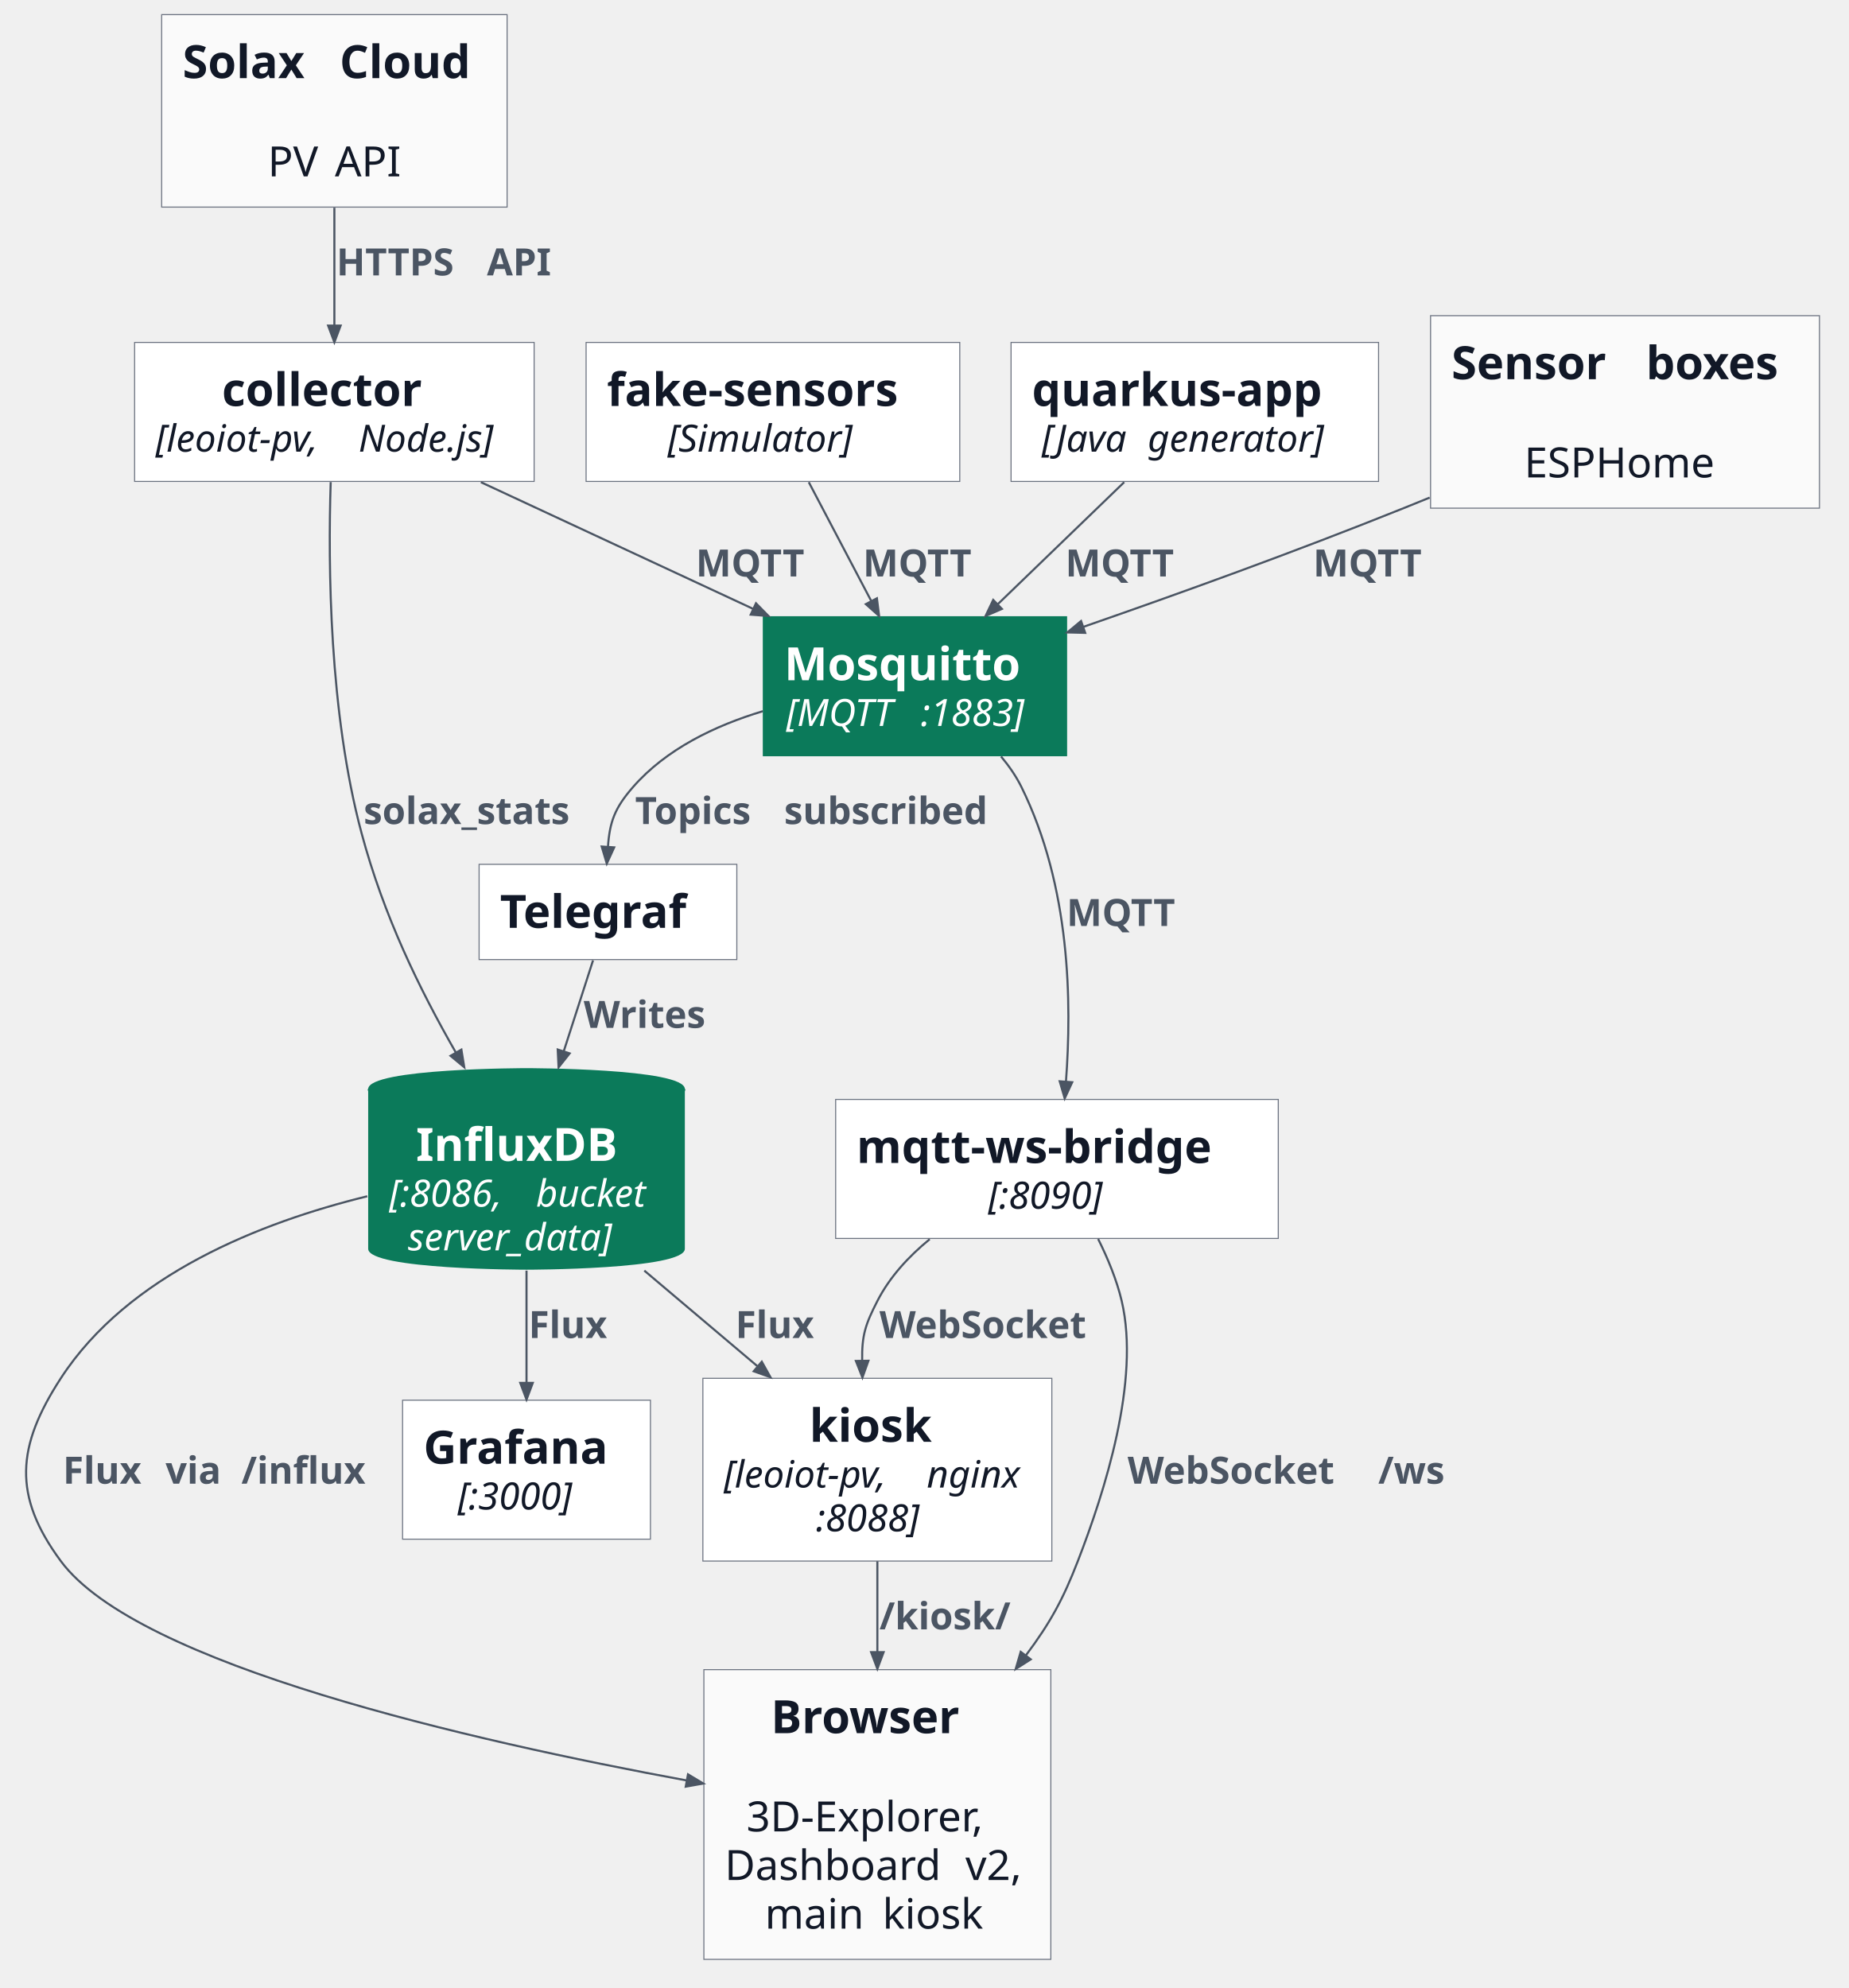
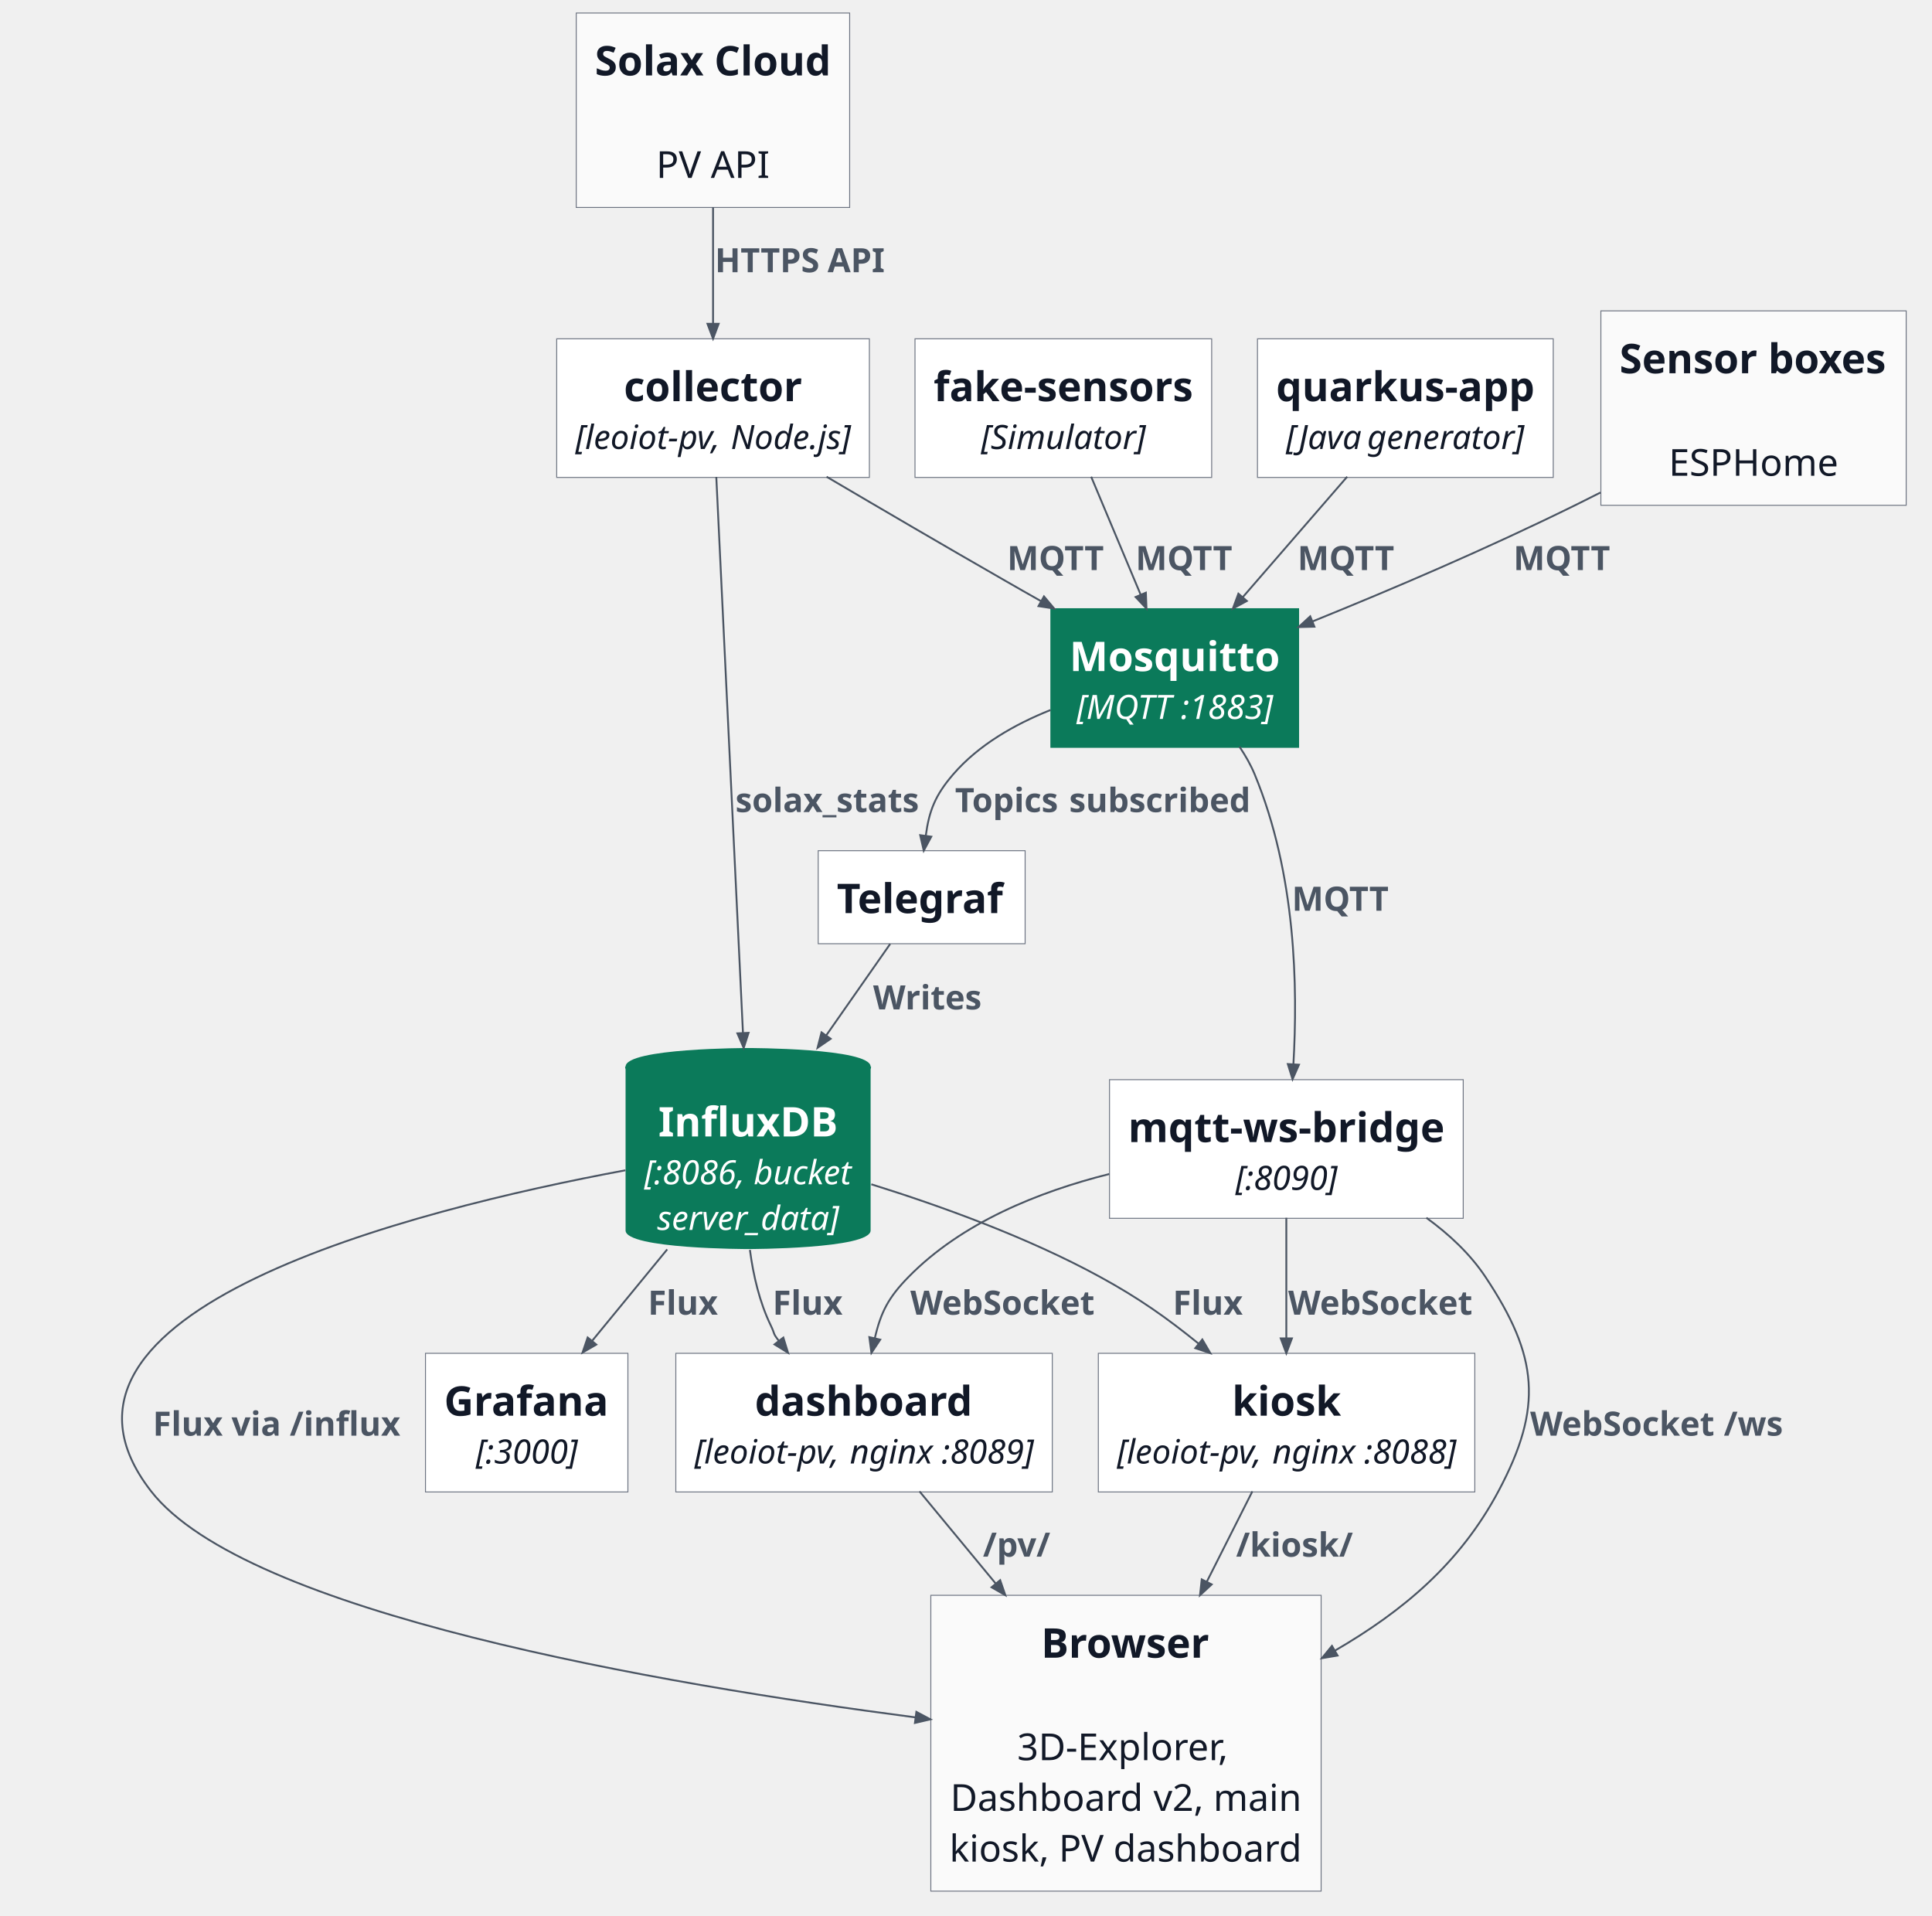
- <svg xmlns="http://www.w3.org/2000/svg" version="1.1" data-diagram-type="DESCRIPTION" style="width:885px;height:952px;" width="885px" height="952px" viewBox="0 0 885 952" zoomAndPan="magnify" preserveAspectRatio="none" contentStyleType="text/css">
+ <svg xmlns="http://www.w3.org/2000/svg" version="1.1" data-diagram-type="DESCRIPTION" style="width:1038px;height:1029px;" width="1038px" height="1029px" viewBox="0 0 1038 1029" zoomAndPan="magnify" preserveAspectRatio="none" contentStyleType="text/css">
  <defs />
  <g font-family="sans-serif" lengthAdjust="spacing">
    <g class="entity" data-qualified-name="sensors" id="ent0001" data-source-line="212">
-       <rect x="685" y="151.17" width="186.214" height="92.172" fill="#FAFAFA" style="stroke:#6B7280;stroke-width:0.5;" />
-       <text x="695" y="181.591" fill="#111827" font-size="22" textLength="85.486" font-weight="700">Sensor</text>
-       <text x="780.486" y="181.591" fill="#111827" font-size="22" font-weight="700"> </text>
-       <text x="788.146" y="181.591" fill="#111827" font-size="22" textLength="73.068" font-weight="700">boxes</text>
-       <text x="774.928" y="205.344" fill="#111827" font-size="20"> </text>
-       <text x="729.879" y="228.625" fill="#111827" font-size="20" textLength="96.455">ESPHome</text>
+       <rect x="860.1" y="167" width="164.034" height="104.444" fill="#FAFAFA" style="stroke:#6B7280;stroke-width:0.5;" />
+       <text x="870.1" y="200.518" fill="#111827" font-size="22" textLength="74.118" font-weight="700">Sensor</text>
+       <text x="944.218" y="200.518" fill="#111827" font-size="22" font-weight="700"> </text>
+       <text x="949.938" y="200.518" fill="#111827" font-size="22" textLength="64.196" font-weight="700">boxes</text>
+       <text x="939.517" y="228.344" fill="#111827" font-size="20"> </text>
+       <text x="896.567" y="255.584" fill="#111827" font-size="20" textLength="91.1">ESPHome</text>
    </g>
    <g class="entity" data-qualified-name="fake" id="ent0002" data-source-line="71">
-       <rect x="280.64" y="163.98" width="178.931" height="66.563" fill="#FFF" style="stroke:#6B7280;stroke-width:0.5;" />
-       <text x="290.64" y="194.401" fill="#111827" font-size="22" textLength="158.931" font-weight="700">fake-sensors</text>
-       <text x="319.647" y="216.297" fill="#111827" font-size="18" textLength="100.916" font-style="italic">[Simulator]</text>
+       <rect x="491.6" y="182" width="159.392" height="74.48" fill="#FFF" style="stroke:#6B7280;stroke-width:0.5;" />
+       <text x="501.6" y="215.518" fill="#111827" font-size="22" textLength="139.392" font-weight="700">fake-sensors</text>
+       <text x="527.052" y="241.206" fill="#111827" font-size="18" textLength="88.487" font-style="italic">[Simulator]</text>
    </g>
    <g class="entity" data-qualified-name="quarkus" id="ent0003" data-source-line="71">
-       <rect x="484.13" y="163.98" width="175.966" height="66.563" fill="#FFF" style="stroke:#6B7280;stroke-width:0.5;" />
-       <text x="494.13" y="194.401" fill="#111827" font-size="22" textLength="155.966" font-weight="700">quarkus-app</text>
-       <text x="498.777" y="216.297" fill="#111827" font-size="18" textLength="45.044" font-style="italic">[Java</text>
-       <text x="543.821" y="216.297" fill="#111827" font-size="18" font-style="italic"> </text>
-       <text x="549.543" y="216.297" fill="#111827" font-size="18" textLength="95.906" font-style="italic">generator]</text>
+       <rect x="675.6" y="182" width="158.908" height="74.48" fill="#FFF" style="stroke:#6B7280;stroke-width:0.5;" />
+       <text x="685.6" y="215.518" fill="#111827" font-size="22" textLength="138.908" font-weight="700">quarkus-app</text>
+       <text x="690.876" y="241.206" fill="#111827" font-size="18" textLength="38.988" font-style="italic">[Java</text>
+       <text x="729.863" y="241.206" fill="#111827" font-size="18" font-style="italic"> </text>
+       <text x="734.543" y="241.206" fill="#111827" font-size="18" textLength="84.689" font-style="italic">generator]</text>
    </g>
    <g class="entity" data-qualified-name="solaxcloud" id="ent0004" data-source-line="212">
-       <rect x="77.41" y="7" width="165.406" height="92.172" fill="#FAFAFA" style="stroke:#6B7280;stroke-width:0.5;" />
-       <text x="87.41" y="37.421" fill="#111827" font-size="22" textLength="67.536" font-weight="700">Solax</text>
-       <text x="154.946" y="37.421" fill="#111827" font-size="22" font-weight="700"> </text>
-       <text x="162.605" y="37.421" fill="#111827" font-size="22" textLength="70.211" font-weight="700">Cloud</text>
-       <text x="156.934" y="61.174" fill="#111827" font-size="20"> </text>
-       <text x="128.243" y="84.455" fill="#111827" font-size="20" textLength="25.742">PV</text>
-       <text x="153.985" y="84.455" fill="#111827" font-size="20"> </text>
-       <text x="160.343" y="84.455" fill="#111827" font-size="20" textLength="31.641">API</text>
+       <rect x="309.6" y="7" width="146.896" height="104.444" fill="#FAFAFA" style="stroke:#6B7280;stroke-width:0.5;" />
+       <text x="319.6" y="40.518" fill="#111827" font-size="22" textLength="58.454" font-weight="700">Solax</text>
+       <text x="378.054" y="40.518" fill="#111827" font-size="22" font-weight="700"> </text>
+       <text x="383.774" y="40.518" fill="#111827" font-size="22" textLength="62.722" font-weight="700">Cloud</text>
+       <text x="380.448" y="68.344" fill="#111827" font-size="20"> </text>
+       <text x="352.568" y="95.584" fill="#111827" font-size="20" textLength="24.1">PV</text>
+       <text x="376.668" y="95.584" fill="#111827" font-size="20"> </text>
+       <text x="381.868" y="95.584" fill="#111827" font-size="20" textLength="31.66">API</text>
    </g>
    <g class="entity" data-qualified-name="mosquitto" id="ent0005" data-source-line="71">
-       <rect x="365.51" y="295.34" width="145.2" height="66.563" fill="#0B7A5A" style="stroke:#0B7A5A;stroke-width:0.5;" />
-       <text x="375.51" y="325.761" fill="#FFF" font-size="22" textLength="125.2" font-weight="700">Mosquitto</text>
-       <text x="376.446" y="347.657" fill="#FFF" font-size="18" textLength="58.711" font-style="italic">[MQTT</text>
-       <text x="435.157" y="347.657" fill="#FFF" font-size="18" font-style="italic"> </text>
-       <text x="440.879" y="347.657" fill="#FFF" font-size="18" textLength="58.896" font-style="italic">:1883]</text>
+       <rect x="564.6" y="327" width="133.102" height="74.48" fill="#0B7A5A" style="stroke:#0B7A5A;stroke-width:0.5;" />
+       <text x="574.6" y="360.518" fill="#FFF" font-size="22" textLength="113.102" font-weight="700">Mosquitto</text>
+       <text x="578.376" y="386.206" fill="#FFF" font-size="18" textLength="51.372" font-style="italic">[MQTT</text>
+       <text x="629.747" y="386.206" fill="#FFF" font-size="18" font-style="italic"> </text>
+       <text x="634.427" y="386.206" fill="#FFF" font-size="18" textLength="49.5" font-style="italic">:1883]</text>
    </g>
    <g class="entity" data-qualified-name="telegraf" id="ent0006" data-source-line="71">
-       <rect x="229.41" y="413.9" width="123.404" height="45.609" fill="#FFF" style="stroke:#6B7280;stroke-width:0.5;" />
-       <text x="239.41" y="444.321" fill="#111827" font-size="22" textLength="103.404" font-weight="700">Telegraf</text>
+       <rect x="439.6" y="457" width="111.168" height="49.964" fill="#FFF" style="stroke:#6B7280;stroke-width:0.5;" />
+       <text x="449.6" y="490.518" fill="#111827" font-size="22" textLength="91.168" font-weight="700">Telegraf</text>
    </g>
    <g class="entity" data-qualified-name="influx" id="ent0007" data-source-line="75">
-       <path d="M176.3,521.51 C176.3,511.51 252.112,511.51 252.112,511.51 C252.112,511.51 327.925,511.51 327.925,521.51 L327.925,598.026 C327.925,608.026 252.112,608.026 252.112,608.026 C252.112,608.026 176.3,608.026 176.3,598.026 L176.3,521.51" fill="#0B7A5A" />
-       <path d="M176.3,521.51 C176.3,531.51 252.112,531.51 252.112,531.51 C252.112,531.51 327.925,531.51 327.925,521.51" style="stroke:#0B7A5A;stroke-width:0.5;" fill="none" />
-       <text x="199.191" y="555.931" fill="#FFF" font-size="22" textLength="105.843" font-weight="700">InfluxDB</text>
-       <text x="186.3" y="577.827" fill="#FFF" font-size="18" textLength="64.617" font-style="italic">[:8086,</text>
-       <text x="250.917" y="577.827" fill="#FFF" font-size="18" font-style="italic"> </text>
-       <text x="256.639" y="577.827" fill="#FFF" font-size="18" textLength="61.286" font-style="italic">bucket</text>
-       <text x="195.34" y="598.781" fill="#FFF" font-size="18" textLength="113.546" font-style="italic">server_data]</text>
+       <path d="M336.1,573 C336.1,563 401.927,563 401.927,563 C401.927,563 467.753,563 467.753,573 L467.753,660.996 C467.753,670.996 401.927,670.996 401.927,670.996 C401.927,670.996 336.1,670.996 336.1,660.996 L336.1,573" fill="#0B7A5A" />
+       <path d="M336.1,573 C336.1,583 401.927,583 401.927,583 C401.927,583 467.753,583 467.753,573" style="stroke:#0B7A5A;stroke-width:0.5;" fill="none" />
+       <text x="353.691" y="610.518" fill="#FFF" font-size="22" textLength="96.47" font-weight="700">InfluxDB</text>
+       <text x="346.1" y="636.206" fill="#FFF" font-size="18" textLength="54.108" font-style="italic">[:8086,</text>
+       <text x="400.208" y="636.206" fill="#FFF" font-size="18" font-style="italic"> </text>
+       <text x="404.888" y="636.206" fill="#FFF" font-size="18" textLength="52.866" font-style="italic">bucket</text>
+       <text x="353.102" y="660.722" fill="#FFF" font-size="18" textLength="97.649" font-style="italic">server_data]</text>
    </g>
    <g class="entity" data-qualified-name="bridge" id="ent0008" data-source-line="71">
-       <rect x="400.14" y="526.49" width="211.941" height="66.563" fill="#FFF" style="stroke:#6B7280;stroke-width:0.5;" />
-       <text x="410.14" y="556.911" fill="#111827" font-size="22" textLength="191.941" font-weight="700">mqtt-ws-bridge</text>
-       <text x="473.152" y="578.807" fill="#111827" font-size="18" textLength="65.918" font-style="italic">[:8090]</text>
+       <rect x="596.1" y="580" width="190.039" height="74.48" fill="#FFF" style="stroke:#6B7280;stroke-width:0.5;" />
+       <text x="606.1" y="613.518" fill="#111827" font-size="22" textLength="170.039" font-weight="700">mqtt-ws-bridge</text>
+       <text x="663.759" y="639.206" fill="#111827" font-size="18" textLength="54.72" font-style="italic">[:8090]</text>
    </g>
    <g class="entity" data-qualified-name="grafana" id="ent0009" data-source-line="71">
-       <rect x="192.77" y="670.51" width="118.678" height="66.563" fill="#FFF" style="stroke:#6B7280;stroke-width:0.5;" />
-       <text x="202.77" y="700.931" fill="#111827" font-size="22" textLength="98.678" font-weight="700">Grafana</text>
-       <text x="219.15" y="722.827" fill="#111827" font-size="18" textLength="65.918" font-style="italic">[:3000]</text>
+       <rect x="228.6" y="727" width="108.748" height="74.48" fill="#FFF" style="stroke:#6B7280;stroke-width:0.5;" />
+       <text x="238.6" y="760.518" fill="#111827" font-size="22" textLength="88.748" font-weight="700">Grafana</text>
+       <text x="255.614" y="786.206" fill="#111827" font-size="18" textLength="54.72" font-style="italic">[:3000]</text>
    </g>
    <g class="entity" data-qualified-name="collector" id="ent0010" data-source-line="71">
-       <rect x="64.46" y="163.98" width="191.299" height="66.563" fill="#FFF" style="stroke:#6B7280;stroke-width:0.5;" />
-       <text x="106.27" y="194.401" fill="#111827" font-size="22" textLength="107.68" font-weight="700">collector</text>
-       <text x="74.46" y="216.297" fill="#111827" font-size="18" textLength="91.477" font-style="italic">[leoiot-pv,</text>
-       <text x="165.937" y="216.297" fill="#111827" font-size="18" font-style="italic"> </text>
-       <text x="171.658" y="216.297" fill="#111827" font-size="18" textLength="74.101" font-style="italic">Node.js]</text>
+       <rect x="299.1" y="182" width="167.995" height="74.48" fill="#FFF" style="stroke:#6B7280;stroke-width:0.5;" />
+       <text x="335.192" y="215.518" fill="#111827" font-size="22" textLength="95.81" font-weight="700">collector</text>
+       <text x="309.1" y="241.206" fill="#111827" font-size="18" textLength="78.804" font-style="italic">[leoiot-pv,</text>
+       <text x="387.904" y="241.206" fill="#111827" font-size="18" font-style="italic"> </text>
+       <text x="392.584" y="241.206" fill="#111827" font-size="18" textLength="64.512" font-style="italic">Node.js]</text>
    </g>
    <g class="entity" data-qualified-name="kiosk" id="ent0011" data-source-line="71">
-       <rect x="336.56" y="660.03" width="167.094" height="87.516" fill="#FFF" style="stroke:#6B7280;stroke-width:0.5;" />
-       <text x="387.601" y="690.451" fill="#111827" font-size="22" textLength="65.012" font-weight="700">kiosk</text>
-       <text x="346.56" y="712.347" fill="#111827" font-size="18" textLength="91.477" font-style="italic">[leoiot-pv,</text>
-       <text x="438.037" y="712.347" fill="#111827" font-size="18" font-style="italic"> </text>
-       <text x="443.758" y="712.347" fill="#111827" font-size="18" textLength="49.896" font-style="italic">nginx</text>
-       <text x="390.659" y="733.301" fill="#111827" font-size="18" textLength="58.896" font-style="italic">:8088]</text>
-     </g>
-     <g class="entity" data-qualified-name="browser" id="ent0012" data-source-line="212">
-       <rect x="337.04" y="799.55" width="166.133" height="138.734" fill="#FAFAFA" style="stroke:#6B7280;stroke-width:0.5;" />
-       <text x="369.145" y="829.971" fill="#111827" font-size="22" textLength="101.922" font-weight="700">Browser</text>
-       <text x="416.928" y="853.724" fill="#111827" font-size="20"> </text>
-       <text x="357.401" y="877.005" fill="#111827" font-size="20" textLength="125.41">3D-Explorer,</text>
-       <text x="347.04" y="900.286" fill="#111827" font-size="20" textLength="108.857">Dashboard</text>
-       <text x="455.897" y="900.286" fill="#111827" font-size="20"> </text>
-       <text x="462.255" y="900.286" fill="#111827" font-size="20" textLength="30.918">v2,</text>
-       <text x="366.254" y="923.568" fill="#111827" font-size="20" textLength="49.971">main</text>
-       <text x="416.225" y="923.568" fill="#111827" font-size="20"> </text>
-       <text x="422.582" y="923.568" fill="#111827" font-size="20" textLength="51.377">kiosk</text>
-     </g>
-     <g class="link" data-entity-1="ent0001" data-entity-2="ent0005" id="lnk13" data-source-line="1779" data-link-type="dependency">
-       <path d="M684.56,238.29 C680.36,240.01 676.19,241.7 672.11,243.34 C618.71,264.77 565.057,284.094 518.637,300.224" style="stroke:#4B5563;stroke-width:1;" fill="none" id="sensors-to-mosquitto" />
-       <polygon points="511.08,302.85,519.621,303.058,517.652,297.39,511.08,302.85" fill="#4B5563" style="stroke:#4B5563;stroke-width:1;stroke-linejoin:miter;stroke-miterlimit:10;" />
-       <text x="628.77" y="276.048" fill="#4B5563" font-size="18" textLength="57.771" font-weight="700">MQTT</text>
-     </g>
-     <g class="link" data-entity-1="ent0002" data-entity-2="ent0005" id="lnk14" data-source-line="1779" data-link-type="dependency">
-       <path d="M387.27,230.9 C397.58,250.51 406.927,268.299 417.237,287.909" style="stroke:#4B5563;stroke-width:1;" fill="none" id="fake-to-mosquitto" />
-       <polygon points="420.96,294.99,419.893,286.513,414.582,289.305,420.96,294.99" fill="#4B5563" style="stroke:#4B5563;stroke-width:1;stroke-linejoin:miter;stroke-miterlimit:10;" />
-       <text x="413.2" y="276.048" fill="#4B5563" font-size="18" textLength="57.771" font-weight="700">MQTT</text>
-     </g>
-     <g class="link" data-entity-1="ent0003" data-entity-2="ent0005" id="lnk15" data-source-line="1779" data-link-type="dependency">
-       <path d="M538.3,230.9 C517.98,250.51 497.975,269.823 477.665,289.433" style="stroke:#4B5563;stroke-width:1;" fill="none" id="quarkus-to-mosquitto" />
-       <polygon points="471.91,294.99,479.749,291.591,475.581,287.275,471.91,294.99" fill="#4B5563" style="stroke:#4B5563;stroke-width:1;stroke-linejoin:miter;stroke-miterlimit:10;" />
-       <text x="510.13" y="276.048" fill="#4B5563" font-size="18" textLength="57.771" font-weight="700">MQTT</text>
-     </g>
-     <g class="link" data-entity-1="ent0004" data-entity-2="ent0010" id="lnk16" data-source-line="1779" data-link-type="dependency">
-       <path d="M160.11,99.46 C160.11,120.43 160.11,136.84 160.11,155.91" style="stroke:#4B5563;stroke-width:1;" fill="none" id="solaxcloud-to-collector" />
-       <polygon points="160.11,163.91,163.11,155.91,157.11,155.91,160.11,163.91" fill="#4B5563" style="stroke:#4B5563;stroke-width:1;stroke-linejoin:miter;stroke-miterlimit:10;" />
-       <text x="161.11" y="131.878" fill="#4B5563" font-size="18" textLength="65.777" font-weight="700">HTTPS</text>
-       <text x="226.887" y="131.878" fill="#4B5563" font-size="18" font-weight="700"> </text>
-       <text x="233.154" y="131.878" fill="#4B5563" font-size="18" textLength="33.82" font-weight="700">API</text>
-     </g>
-     <g class="link" data-entity-1="ent0010" data-entity-2="ent0005" id="lnk17" data-source-line="1779" data-link-type="dependency">
-       <path d="M230.26,230.9 C272.4,250.51 318.587,272.005 360.727,291.615" style="stroke:#4B5563;stroke-width:1;" fill="none" id="collector-to-mosquitto" />
-       <polygon points="367.98,294.99,361.993,288.895,359.461,294.335,367.98,294.99" fill="#4B5563" style="stroke:#4B5563;stroke-width:1;stroke-linejoin:miter;stroke-miterlimit:10;" />
-       <text x="333.18" y="276.048" fill="#4B5563" font-size="18" textLength="57.771" font-weight="700">MQTT</text>
-     </g>
-     <g class="link" data-entity-1="ent0010" data-entity-2="ent0007" id="lnk18" data-source-line="1779" data-link-type="dependency">
-       <path d="M158.35,230.86 C157.05,271.09 157.66,341.25 173.11,398.9 C183.77,438.68 200.695,473.328 218.325,504.118" style="stroke:#4B5563;stroke-width:1;" fill="none" id="collector-to-influx" />
-       <polygon points="222.3,511.06,220.928,502.627,215.721,505.608,222.3,511.06" fill="#4B5563" style="stroke:#4B5563;stroke-width:1;stroke-linejoin:miter;stroke-miterlimit:10;" />
-       <text x="174.11" y="394.608" fill="#4B5563" font-size="18" textLength="112.79" font-weight="700">solax_stats</text>
-     </g>
-     <g class="link" data-entity-1="ent0005" data-entity-2="ent0006" id="lnk19" data-source-line="1779" data-link-type="dependency">
-       <path d="M365.25,340.58 C342.41,347.46 319.03,358.66 303.11,376.9 C294.41,386.87 291.942,393.439 291.102,405.579" style="stroke:#4B5563;stroke-width:1;" fill="none" id="mosquitto-to-telegraf" />
-       <polygon points="290.55,413.56,294.095,405.786,288.109,405.372,290.55,413.56" fill="#4B5563" style="stroke:#4B5563;stroke-width:1;stroke-linejoin:miter;stroke-miterlimit:10;" />
-       <text x="304.11" y="394.608" fill="#4B5563" font-size="18" textLength="65.083" font-weight="700">Topics</text>
-       <text x="369.193" y="394.608" fill="#4B5563" font-size="18" font-weight="700"> </text>
-       <text x="375.46" y="394.608" fill="#4B5563" font-size="18" textLength="110.821" font-weight="700">subscribed</text>
-     </g>
-     <g class="link" data-entity-1="ent0006" data-entity-2="ent0007" id="lnk20" data-source-line="1779" data-link-type="dependency">
-       <path d="M283.96,459.91 C279.34,474.25 275.602,485.845 269.912,503.515" style="stroke:#4B5563;stroke-width:1;" fill="none" id="telegraf-to-influx" />
-       <polygon points="267.46,511.13,272.768,504.435,267.057,502.596,267.46,511.13" fill="#4B5563" style="stroke:#4B5563;stroke-width:1;stroke-linejoin:miter;stroke-miterlimit:10;" />
-       <text x="279.49" y="492.218" fill="#4B5563" font-size="18" textLength="66.428" font-weight="700">Writes</text>
-     </g>
-     <g class="link" data-entity-1="ent0005" data-entity-2="ent0008" id="lnk21" data-source-line="1779" data-link-type="dependency">
-       <path d="M479.33,362.25 C483.15,366.8 486.55,371.71 489.11,376.9 C512.68,424.69 513.221,480.102 510.411,518.032" style="stroke:#4B5563;stroke-width:1;" fill="none" id="mosquitto-to-bridge" />
-       <polygon points="509.82,526.01,513.403,518.254,507.419,517.81,509.82,526.01" fill="#4B5563" style="stroke:#4B5563;stroke-width:1;stroke-linejoin:miter;stroke-miterlimit:10;" />
-       <text x="510.72" y="443.418" fill="#4B5563" font-size="18" textLength="57.771" font-weight="700">MQTT</text>
-     </g>
-     <g class="link" data-entity-1="ent0008" data-entity-2="ent0012" id="lnk22" data-source-line="1779" data-link-type="dependency">
-       <path d="M525.82,593.3 C530.45,602.58 534.73,612.92 537.11,623.03 C546.09,661.2 528.85,714.63 516.11,747.55 C509.07,765.74 503.037,776.948 491.147,792.818" style="stroke:#4B5563;stroke-width:1;" fill="none" id="bridge-to-browser" />
-       <polygon points="486.35,799.22,493.548,794.616,488.746,791.019,486.35,799.22" fill="#4B5563" style="stroke:#4B5563;stroke-width:1;stroke-linejoin:miter;stroke-miterlimit:10;" />
-       <text x="539.94" y="710.498" fill="#4B5563" font-size="18" textLength="113.73" font-weight="700">WebSocket</text>
-       <text x="653.67" y="710.498" fill="#4B5563" font-size="18" font-weight="700"> </text>
-       <text x="659.937" y="710.498" fill="#4B5563" font-size="18" textLength="33.917" font-weight="700">/ws</text>
-     </g>
-     <g class="link" data-entity-1="ent0007" data-entity-2="ent0009" id="lnk23" data-source-line="1779" data-link-type="dependency">
-       <path d="M252.11,608.46 C252.11,628.76 252.11,643.93 252.11,662.23" style="stroke:#4B5563;stroke-width:1;" fill="none" id="influx-to-grafana" />
-       <polygon points="252.11,670.23,255.11,662.23,249.11,662.23,252.11,670.23" fill="#4B5563" style="stroke:#4B5563;stroke-width:1;stroke-linejoin:miter;stroke-miterlimit:10;" />
-       <text x="253.11" y="640.738" fill="#4B5563" font-size="18" textLength="42.891" font-weight="700">Flux</text>
-     </g>
-     <g class="link" data-entity-1="ent0007" data-entity-2="ent0012" id="lnk24" data-source-line="1779" data-link-type="dependency">
-       <path d="M175.87,572.86 C124.86,585.34 61.37,610.36 29.11,660.03 C7.92,692.65 6,716.26 29.11,747.55 C65.82,797.25 225.393,833.55 328.893,852.63" style="stroke:#4B5563;stroke-width:1;" fill="none" id="influx-to-browser" />
-       <polygon points="336.76,854.08,329.436,849.679,328.349,855.58,336.76,854.08" fill="#4B5563" style="stroke:#4B5563;stroke-width:1;stroke-linejoin:miter;stroke-miterlimit:10;" />
-       <text x="30.11" y="710.498" fill="#4B5563" font-size="18" textLength="42.891" font-weight="700">Flux</text>
-       <text x="73.001" y="710.498" fill="#4B5563" font-size="18" font-weight="700"> </text>
-       <text x="79.267" y="710.498" fill="#4B5563" font-size="18" textLength="30.05" font-weight="700">via</text>
-       <text x="109.317" y="710.498" fill="#4B5563" font-size="18" font-weight="700"> </text>
-       <text x="115.584" y="710.498" fill="#4B5563" font-size="18" textLength="63.984" font-weight="700">/influx</text>
-     </g>
-     <g class="link" data-entity-1="ent0007" data-entity-2="ent0011" id="lnk25" data-source-line="1779" data-link-type="dependency">
-       <path d="M308.52,608.46 C328.06,624.98 343.73,638.226 362.83,654.366" style="stroke:#4B5563;stroke-width:1;" fill="none" id="influx-to-kiosk" />
-       <polygon points="368.94,659.53,364.766,652.075,360.893,656.658,368.94,659.53" fill="#4B5563" style="stroke:#4B5563;stroke-width:1;stroke-linejoin:miter;stroke-miterlimit:10;" />
-       <text x="352.16" y="640.738" fill="#4B5563" font-size="18" textLength="42.891" font-weight="700">Flux</text>
-     </g>
-     <g class="link" data-entity-1="ent0008" data-entity-2="ent0011" id="lnk26" data-source-line="1779" data-link-type="dependency">
-       <path d="M445.18,593.41 C435.07,601.68 425.98,611.54 420.11,623.03 C414.44,634.13 412.631,639.281 412.831,651.671" style="stroke:#4B5563;stroke-width:1;" fill="none" id="bridge-to-kiosk" />
-       <polygon points="412.96,659.67,415.83,651.623,409.831,651.719,412.96,659.67" fill="#4B5563" style="stroke:#4B5563;stroke-width:1;stroke-linejoin:miter;stroke-miterlimit:10;" />
-       <text x="421.11" y="640.738" fill="#4B5563" font-size="18" textLength="113.73" font-weight="700">WebSocket</text>
-     </g>
-     <g class="link" data-entity-1="ent0011" data-entity-2="ent0012" id="lnk27" data-source-line="1779" data-link-type="dependency">
-       <path d="M420.11,747.65 C420.11,763.41 420.11,773.69 420.11,791.16" style="stroke:#4B5563;stroke-width:1;" fill="none" id="kiosk-to-browser" />
-       <polygon points="420.11,799.16,423.11,791.16,417.11,791.16,420.11,799.16" fill="#4B5563" style="stroke:#4B5563;stroke-width:1;stroke-linejoin:miter;stroke-miterlimit:10;" />
-       <text x="421.11" y="780.258" fill="#4B5563" font-size="18" textLength="66.34" font-weight="700">/kiosk/</text>
+       <rect x="590.1" y="727" width="202.267" height="74.48" fill="#FFF" style="stroke:#6B7280;stroke-width:0.5;" />
+       <text x="661.962" y="760.518" fill="#111827" font-size="22" textLength="58.542" font-weight="700">kiosk</text>
+       <text x="600.1" y="786.206" fill="#111827" font-size="18" textLength="78.804" font-style="italic">[leoiot-pv,</text>
+       <text x="678.904" y="786.206" fill="#111827" font-size="18" font-style="italic"> </text>
+       <text x="683.584" y="786.206" fill="#111827" font-size="18" textLength="44.604" font-style="italic">nginx</text>
+       <text x="728.187" y="786.206" fill="#111827" font-size="18" font-style="italic"> </text>
+       <text x="732.867" y="786.206" fill="#111827" font-size="18" textLength="49.5" font-style="italic">:8088]</text>
+     </g>
+     <g class="entity" data-qualified-name="dashboard" id="ent0012" data-source-line="71">
+       <rect x="363.1" y="727" width="202.267" height="74.48" fill="#FFF" style="stroke:#6B7280;stroke-width:0.5;" />
+       <text x="405.559" y="760.518" fill="#111827" font-size="22" textLength="117.348" font-weight="700">dashboard</text>
+       <text x="373.1" y="786.206" fill="#111827" font-size="18" textLength="78.804" font-style="italic">[leoiot-pv,</text>
+       <text x="451.904" y="786.206" fill="#111827" font-size="18" font-style="italic"> </text>
+       <text x="456.584" y="786.206" fill="#111827" font-size="18" textLength="44.604" font-style="italic">nginx</text>
+       <text x="501.187" y="786.206" fill="#111827" font-size="18" font-style="italic"> </text>
+       <text x="505.867" y="786.206" fill="#111827" font-size="18" textLength="49.5" font-style="italic">:8089]</text>
+     </g>
+     <g class="entity" data-qualified-name="browser" id="ent0013" data-source-line="212">
+       <rect x="500.1" y="857" width="209.7" height="158.924" fill="#FAFAFA" style="stroke:#6B7280;stroke-width:0.5;" />
+       <text x="559.377" y="890.518" fill="#111827" font-size="22" textLength="91.146" font-weight="700">Browser</text>
+       <text x="602.35" y="918.344" fill="#111827" font-size="20"> </text>
+       <text x="546.5" y="945.584" fill="#111827" font-size="20" textLength="116.9">3D-Explorer,</text>
+       <text x="510.58" y="972.824" fill="#111827" font-size="20" textLength="103.94">Dashboard</text>
+       <text x="614.52" y="972.824" fill="#111827" font-size="20"> </text>
+       <text x="619.72" y="972.824" fill="#111827" font-size="20" textLength="26.96">v2,</text>
+       <text x="646.68" y="972.824" fill="#111827" font-size="20"> </text>
+       <text x="651.88" y="972.824" fill="#111827" font-size="20" textLength="47.44">main</text>
+       <text x="510.1" y="1000.064" fill="#111827" font-size="20" textLength="53.56">kiosk,</text>
+       <text x="563.66" y="1000.064" fill="#111827" font-size="20"> </text>
+       <text x="568.86" y="1000.064" fill="#111827" font-size="20" textLength="24.1">PV</text>
+       <text x="592.96" y="1000.064" fill="#111827" font-size="20"> </text>
+       <text x="598.16" y="1000.064" fill="#111827" font-size="20" textLength="101.64">dashboard</text>
+     </g>
+     <g class="link" data-entity-1="ent0001" data-entity-2="ent0005" id="lnk14" data-source-line="1779" data-link-type="dependency">
+       <path d="M859.9,264.58 C855.58,266.78 851.3,268.93 847.1,271 C797.93,295.24 748.215,316.396 705.065,333.876" style="stroke:#4B5563;stroke-width:1;" fill="none" id="sensors-to-mosquitto" />
+       <polygon points="697.65,336.88,706.191,336.657,703.938,331.096,697.65,336.88" fill="#4B5563" style="stroke:#4B5563;stroke-width:1;stroke-linejoin:miter;stroke-miterlimit:10;" />
+       <text x="813.1" y="306.242" fill="#4B5563" font-size="18" textLength="52.146" font-weight="700">MQTT</text>
+     </g>
+     <g class="link" data-entity-1="ent0002" data-entity-2="ent0005" id="lnk15" data-source-line="1779" data-link-type="dependency">
+       <path d="M586.24,256.08 C595.34,277.76 603.774,297.873 612.874,319.553" style="stroke:#4B5563;stroke-width:1;" fill="none" id="fake-to-mosquitto" />
+       <polygon points="615.97,326.93,615.64,318.392,610.108,320.715,615.97,326.93" fill="#4B5563" style="stroke:#4B5563;stroke-width:1;stroke-linejoin:miter;stroke-miterlimit:10;" />
+       <text x="610.1" y="306.242" fill="#4B5563" font-size="18" textLength="52.146" font-weight="700">MQTT</text>
+     </g>
+     <g class="link" data-entity-1="ent0003" data-entity-2="ent0005" id="lnk16" data-source-line="1779" data-link-type="dependency">
+       <path d="M723.81,256.08 C705.02,277.76 686.421,299.206 667.621,320.886" style="stroke:#4B5563;stroke-width:1;" fill="none" id="quarkus-to-mosquitto" />
+       <polygon points="662.38,326.93,669.888,322.851,665.355,318.921,662.38,326.93" fill="#4B5563" style="stroke:#4B5563;stroke-width:1;stroke-linejoin:miter;stroke-miterlimit:10;" />
+       <text x="697.1" y="306.242" fill="#4B5563" font-size="18" textLength="52.146" font-weight="700">MQTT</text>
+     </g>
+     <g class="link" data-entity-1="ent0004" data-entity-2="ent0010" id="lnk17" data-source-line="1779" data-link-type="dependency">
+       <path d="M383.1,111.3 C383.1,134.37 383.1,153.04 383.1,173.95" style="stroke:#4B5563;stroke-width:1;" fill="none" id="solaxcloud-to-collector" />
+       <polygon points="383.1,181.95,386.1,173.95,380.1,173.95,383.1,181.95" fill="#4B5563" style="stroke:#4B5563;stroke-width:1;stroke-linejoin:miter;stroke-miterlimit:10;" />
+       <text x="384.1" y="146.242" fill="#4B5563" font-size="18" textLength="55.836" font-weight="700">HTTPS</text>
+       <text x="439.936" y="146.242" fill="#4B5563" font-size="18" font-weight="700"> </text>
+       <text x="444.616" y="146.242" fill="#4B5563" font-size="18" textLength="30.726" font-weight="700">API</text>
+     </g>
+     <g class="link" data-entity-1="ent0010" data-entity-2="ent0005" id="lnk18" data-source-line="1779" data-link-type="dependency">
+       <path d="M444.08,256.1 C473.09,273.18 508.31,293.78 540.1,312 C548.59,316.86 550.571,318.011 559.421,323.001" style="stroke:#4B5563;stroke-width:1;" fill="none" id="collector-to-mosquitto" />
+       <polygon points="566.39,326.93,560.895,320.388,557.948,325.614,566.39,326.93" fill="#4B5563" style="stroke:#4B5563;stroke-width:1;stroke-linejoin:miter;stroke-miterlimit:10;" />
+       <text x="541.1" y="306.242" fill="#4B5563" font-size="18" textLength="52.146" font-weight="700">MQTT</text>
+     </g>
+     <g class="link" data-entity-1="ent0010" data-entity-2="ent0007" id="lnk19" data-source-line="1779" data-link-type="dependency">
+       <path d="M384.84,256.19 C388.21,326.36 395.246,473.179 399.176,554.979" style="stroke:#4B5563;stroke-width:1;" fill="none" id="collector-to-influx" />
+       <polygon points="399.56,562.97,402.173,554.835,396.18,555.123,399.56,562.97" fill="#4B5563" style="stroke:#4B5563;stroke-width:1;stroke-linejoin:miter;stroke-miterlimit:10;" />
+       <text x="395.1" y="436.242" fill="#4B5563" font-size="18" textLength="98.639" font-weight="700">solax_stats</text>
+     </g>
+     <g class="link" data-entity-1="ent0005" data-entity-2="ent0006" id="lnk20" data-source-line="1779" data-link-type="dependency">
+       <path d="M564.4,381.43 C545.18,389.1 525.74,400.16 512.1,416 C502.36,427.31 499.179,435.632 497.369,449.062" style="stroke:#4B5563;stroke-width:1;" fill="none" id="mosquitto-to-telegraf" />
+       <polygon points="496.3,456.99,500.342,449.462,494.395,448.661,496.3,456.99" fill="#4B5563" style="stroke:#4B5563;stroke-width:1;stroke-linejoin:miter;stroke-miterlimit:10;" />
+       <text x="513.1" y="436.242" fill="#4B5563" font-size="18" textLength="56.646" font-weight="700">Topics</text>
+       <text x="569.746" y="436.242" fill="#4B5563" font-size="18" font-weight="700"> </text>
+       <text x="574.426" y="436.242" fill="#4B5563" font-size="18" textLength="97.451" font-weight="700">subscribed</text>
+     </g>
+     <g class="link" data-entity-1="ent0006" data-entity-2="ent0007" id="lnk21" data-source-line="1779" data-link-type="dependency">
+       <path d="M478.26,507.09 C467.37,522.66 457.345,536.994 443.835,556.314" style="stroke:#4B5563;stroke-width:1;" fill="none" id="telegraf-to-influx" />
+       <polygon points="439.25,562.87,446.293,558.033,441.376,554.595,439.25,562.87" fill="#4B5563" style="stroke:#4B5563;stroke-width:1;stroke-linejoin:miter;stroke-miterlimit:10;" />
+       <text x="469.1" y="542.242" fill="#4B5563" font-size="18" textLength="58.464" font-weight="700">Writes</text>
+     </g>
+     <g class="link" data-entity-1="ent0005" data-entity-2="ent0008" id="lnk22" data-source-line="1779" data-link-type="dependency">
+       <path d="M665.92,401.12 C669.13,405.86 671.98,410.86 674.1,416 C696.37,469.77 697.28,530.513 694.9,571.793" style="stroke:#4B5563;stroke-width:1;" fill="none" id="mosquitto-to-bridge" />
+       <polygon points="694.44,579.78,697.896,571.966,691.905,571.621,694.44,579.78" fill="#4B5563" style="stroke:#4B5563;stroke-width:1;stroke-linejoin:miter;stroke-miterlimit:10;" />
+       <text x="694.1" y="489.242" fill="#4B5563" font-size="18" textLength="52.146" font-weight="700">MQTT</text>
+     </g>
+     <g class="link" data-entity-1="ent0008" data-entity-2="ent0013" id="lnk23" data-source-line="1779" data-link-type="dependency">
+       <path d="M766.33,654.19 C778.55,663.05 789.88,673.63 798.1,686 C826.46,728.64 829.17,755.8 805.1,801 C784.45,839.78 754.008,865.352 717.128,886.772" style="stroke:#4B5563;stroke-width:1;" fill="none" id="bridge-to-browser" />
+       <polygon points="710.21,890.79,718.635,889.366,715.621,884.178,710.21,890.79" fill="#4B5563" style="stroke:#4B5563;stroke-width:1;stroke-linejoin:miter;stroke-miterlimit:10;" />
+       <text x="822.1" y="771.242" fill="#4B5563" font-size="18" textLength="99.359" font-weight="700">WebSocket</text>
+       <text x="921.459" y="771.242" fill="#4B5563" font-size="18" font-weight="700"> </text>
+       <text x="926.139" y="771.242" fill="#4B5563" font-size="18" textLength="31.788" font-weight="700">/ws</text>
+     </g>
+     <g class="link" data-entity-1="ent0007" data-entity-2="ent0009" id="lnk24" data-source-line="1779" data-link-type="dependency">
+       <path d="M358.47,671.17 C343.34,689.6 331.815,703.635 318.055,720.405" style="stroke:#4B5563;stroke-width:1;" fill="none" id="influx-to-grafana" />
+       <polygon points="312.98,726.59,320.374,722.308,315.735,718.502,312.98,726.59" fill="#4B5563" style="stroke:#4B5563;stroke-width:1;stroke-linejoin:miter;stroke-miterlimit:10;" />
+       <text x="348.1" y="706.242" fill="#4B5563" font-size="18" textLength="37.602" font-weight="700">Flux</text>
+     </g>
+     <g class="link" data-entity-1="ent0007" data-entity-2="ent0013" id="lnk25" data-source-line="1779" data-link-type="dependency">
+       <path d="M336,628.68 C221.65,649.97 6,704.19 81.1,801 C131.94,866.54 354.127,904.636 491.947,922.596" style="stroke:#4B5563;stroke-width:1;" fill="none" id="influx-to-browser" />
+       <polygon points="499.88,923.63,492.335,919.621,491.559,925.571,499.88,923.63" fill="#4B5563" style="stroke:#4B5563;stroke-width:1;stroke-linejoin:miter;stroke-miterlimit:10;" />
+       <text x="82.1" y="771.242" fill="#4B5563" font-size="18" textLength="37.602" font-weight="700">Flux</text>
+       <text x="119.702" y="771.242" fill="#4B5563" font-size="18" font-weight="700"> </text>
+       <text x="124.382" y="771.242" fill="#4B5563" font-size="18" textLength="26.604" font-weight="700">via</text>
+       <text x="150.986" y="771.242" fill="#4B5563" font-size="18" font-weight="700"> </text>
+       <text x="155.666" y="771.242" fill="#4B5563" font-size="18" textLength="59.436" font-weight="700">/influx</text>
+     </g>
+     <g class="link" data-entity-1="ent0007" data-entity-2="ent0011" id="lnk26" data-source-line="1779" data-link-type="dependency">
+       <path d="M468.12,636.2 C505.44,647.84 552.25,664.74 591.1,686 C611.86,697.36 626.686,707.802 644.076,721.902" style="stroke:#4B5563;stroke-width:1;" fill="none" id="influx-to-kiosk" />
+       <polygon points="650.29,726.94,645.965,719.571,642.187,724.232,650.29,726.94" fill="#4B5563" style="stroke:#4B5563;stroke-width:1;stroke-linejoin:miter;stroke-miterlimit:10;" />
+       <text x="630.1" y="706.242" fill="#4B5563" font-size="18" textLength="37.602" font-weight="700">Flux</text>
+     </g>
+     <g class="link" data-entity-1="ent0008" data-entity-2="ent0011" id="lnk27" data-source-line="1779" data-link-type="dependency">
+       <path d="M691.1,654.22 C691.1,676.44 691.1,696.8 691.1,719" style="stroke:#4B5563;stroke-width:1;" fill="none" id="bridge-to-kiosk" />
+       <polygon points="691.1,727,694.1,719,688.1,719,691.1,727" fill="#4B5563" style="stroke:#4B5563;stroke-width:1;stroke-linejoin:miter;stroke-miterlimit:10;" />
+       <text x="692.1" y="706.242" fill="#4B5563" font-size="18" textLength="99.359" font-weight="700">WebSocket</text>
+     </g>
+     <g class="link" data-entity-1="ent0007" data-entity-2="ent0012" id="lnk28" data-source-line="1779" data-link-type="dependency">
+       <path d="M402.91,671.44 C404.71,685.17 408.08,699.56 414.1,712 C416.59,717.13 414.905,715.743 418.495,720.383" style="stroke:#4B5563;stroke-width:1;" fill="none" id="influx-to-dashboard" />
+       <polygon points="423.39,726.71,420.867,718.547,416.122,722.219,423.39,726.71" fill="#4B5563" style="stroke:#4B5563;stroke-width:1;stroke-linejoin:miter;stroke-miterlimit:10;" />
+       <text x="415.1" y="706.242" fill="#4B5563" font-size="18" textLength="37.602" font-weight="700">Flux</text>
+     </g>
+     <g class="link" data-entity-1="ent0008" data-entity-2="ent0012" id="lnk29" data-source-line="1779" data-link-type="dependency">
+       <path d="M595.98,630.68 C558.02,640.2 516.64,656.85 488.1,686 C477.43,696.91 473.289,704.685 469.989,718.985" style="stroke:#4B5563;stroke-width:1;" fill="none" id="bridge-to-dashboard" />
+       <polygon points="468.19,726.78,472.912,719.659,467.066,718.31,468.19,726.78" fill="#4B5563" style="stroke:#4B5563;stroke-width:1;stroke-linejoin:miter;stroke-miterlimit:10;" />
+       <text x="489.1" y="706.242" fill="#4B5563" font-size="18" textLength="99.359" font-weight="700">WebSocket</text>
+     </g>
+     <g class="link" data-entity-1="ent0011" data-entity-2="ent0013" id="lnk30" data-source-line="1779" data-link-type="dependency">
+       <path d="M672.86,801.16 C664.63,817.48 658.164,830.308 648.324,849.808" style="stroke:#4B5563;stroke-width:1;" fill="none" id="kiosk-to-browser" />
+       <polygon points="644.72,856.95,651.002,851.159,645.646,848.456,644.72,856.95" fill="#4B5563" style="stroke:#4B5563;stroke-width:1;stroke-linejoin:miter;stroke-miterlimit:10;" />
+       <text x="664.1" y="836.242" fill="#4B5563" font-size="18" textLength="62.766" font-weight="700">/kiosk/</text>
+     </g>
+     <g class="link" data-entity-1="ent0012" data-entity-2="ent0013" id="lnk31" data-source-line="1779" data-link-type="dependency">
+       <path d="M494.01,801.16 C507.51,817.48 518.923,831.284 535.043,850.784" style="stroke:#4B5563;stroke-width:1;" fill="none" id="dashboard-to-browser" />
+       <polygon points="540.14,856.95,537.355,848.873,532.731,852.696,540.14,856.95" fill="#4B5563" style="stroke:#4B5563;stroke-width:1;stroke-linejoin:miter;stroke-miterlimit:10;" />
+       <text x="528.1" y="836.242" fill="#4B5563" font-size="18" textLength="36.504" font-weight="700">/pv/</text>
    </g>
  </g>
</svg>
